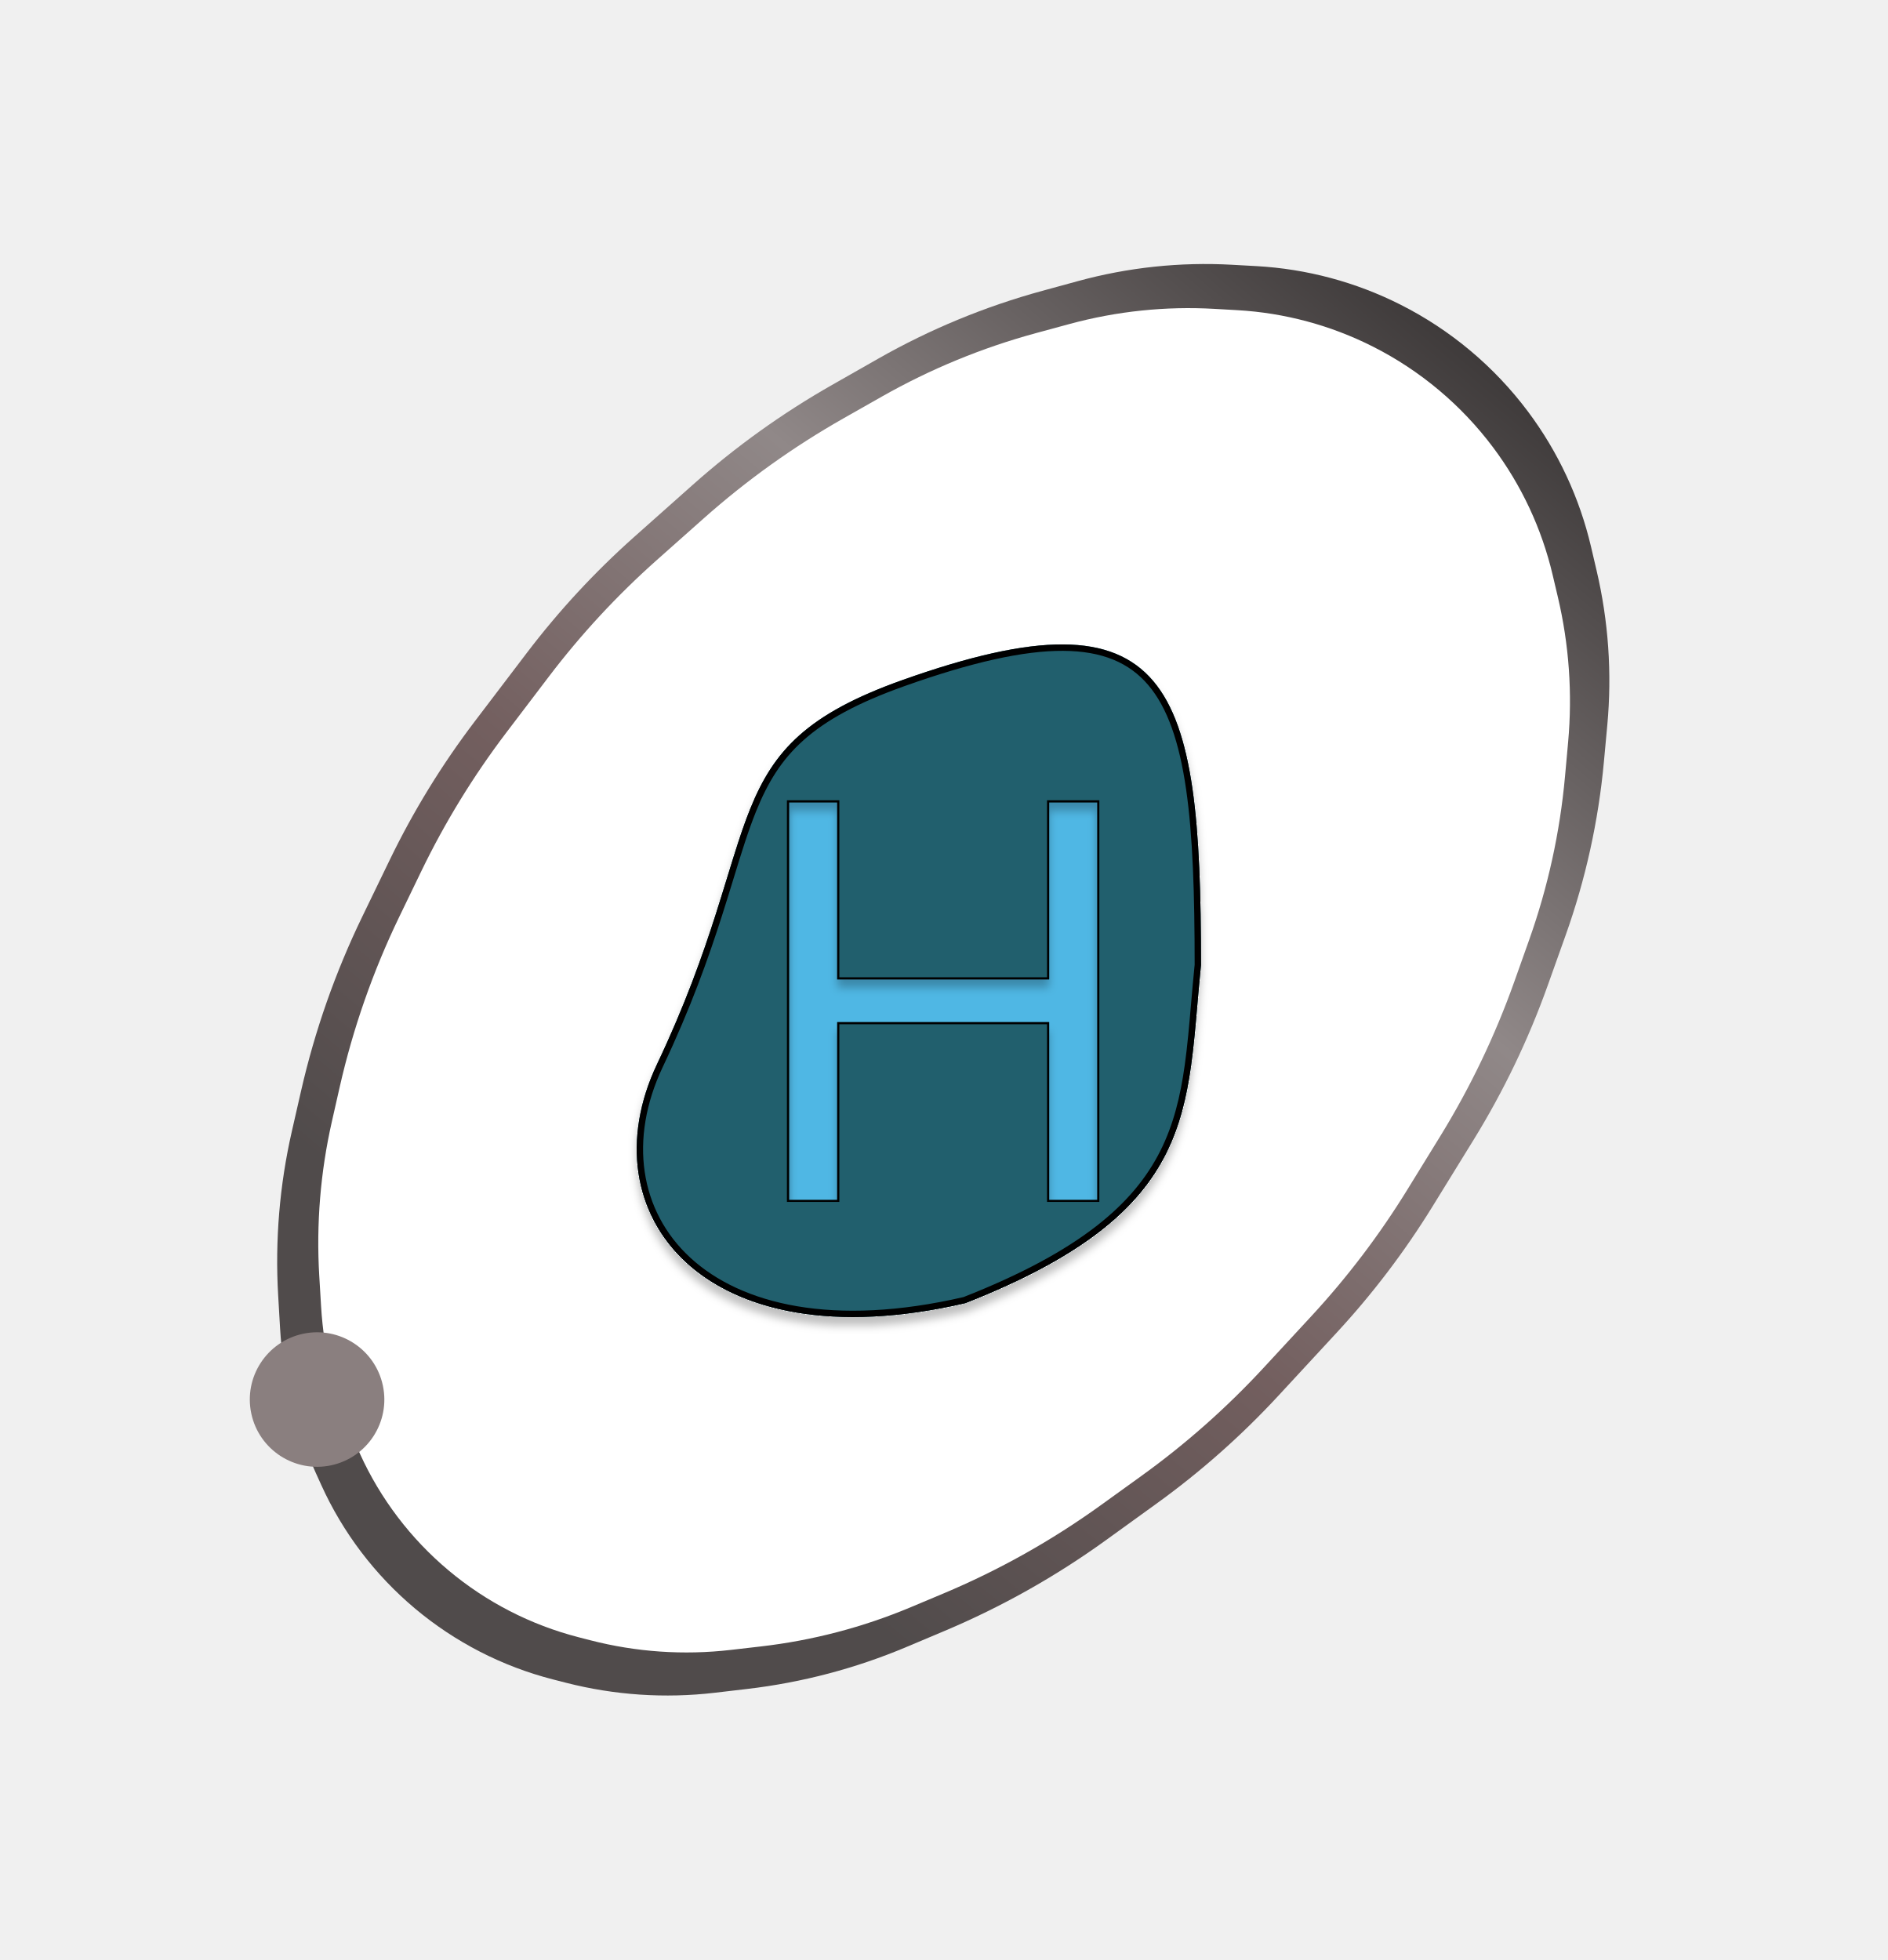
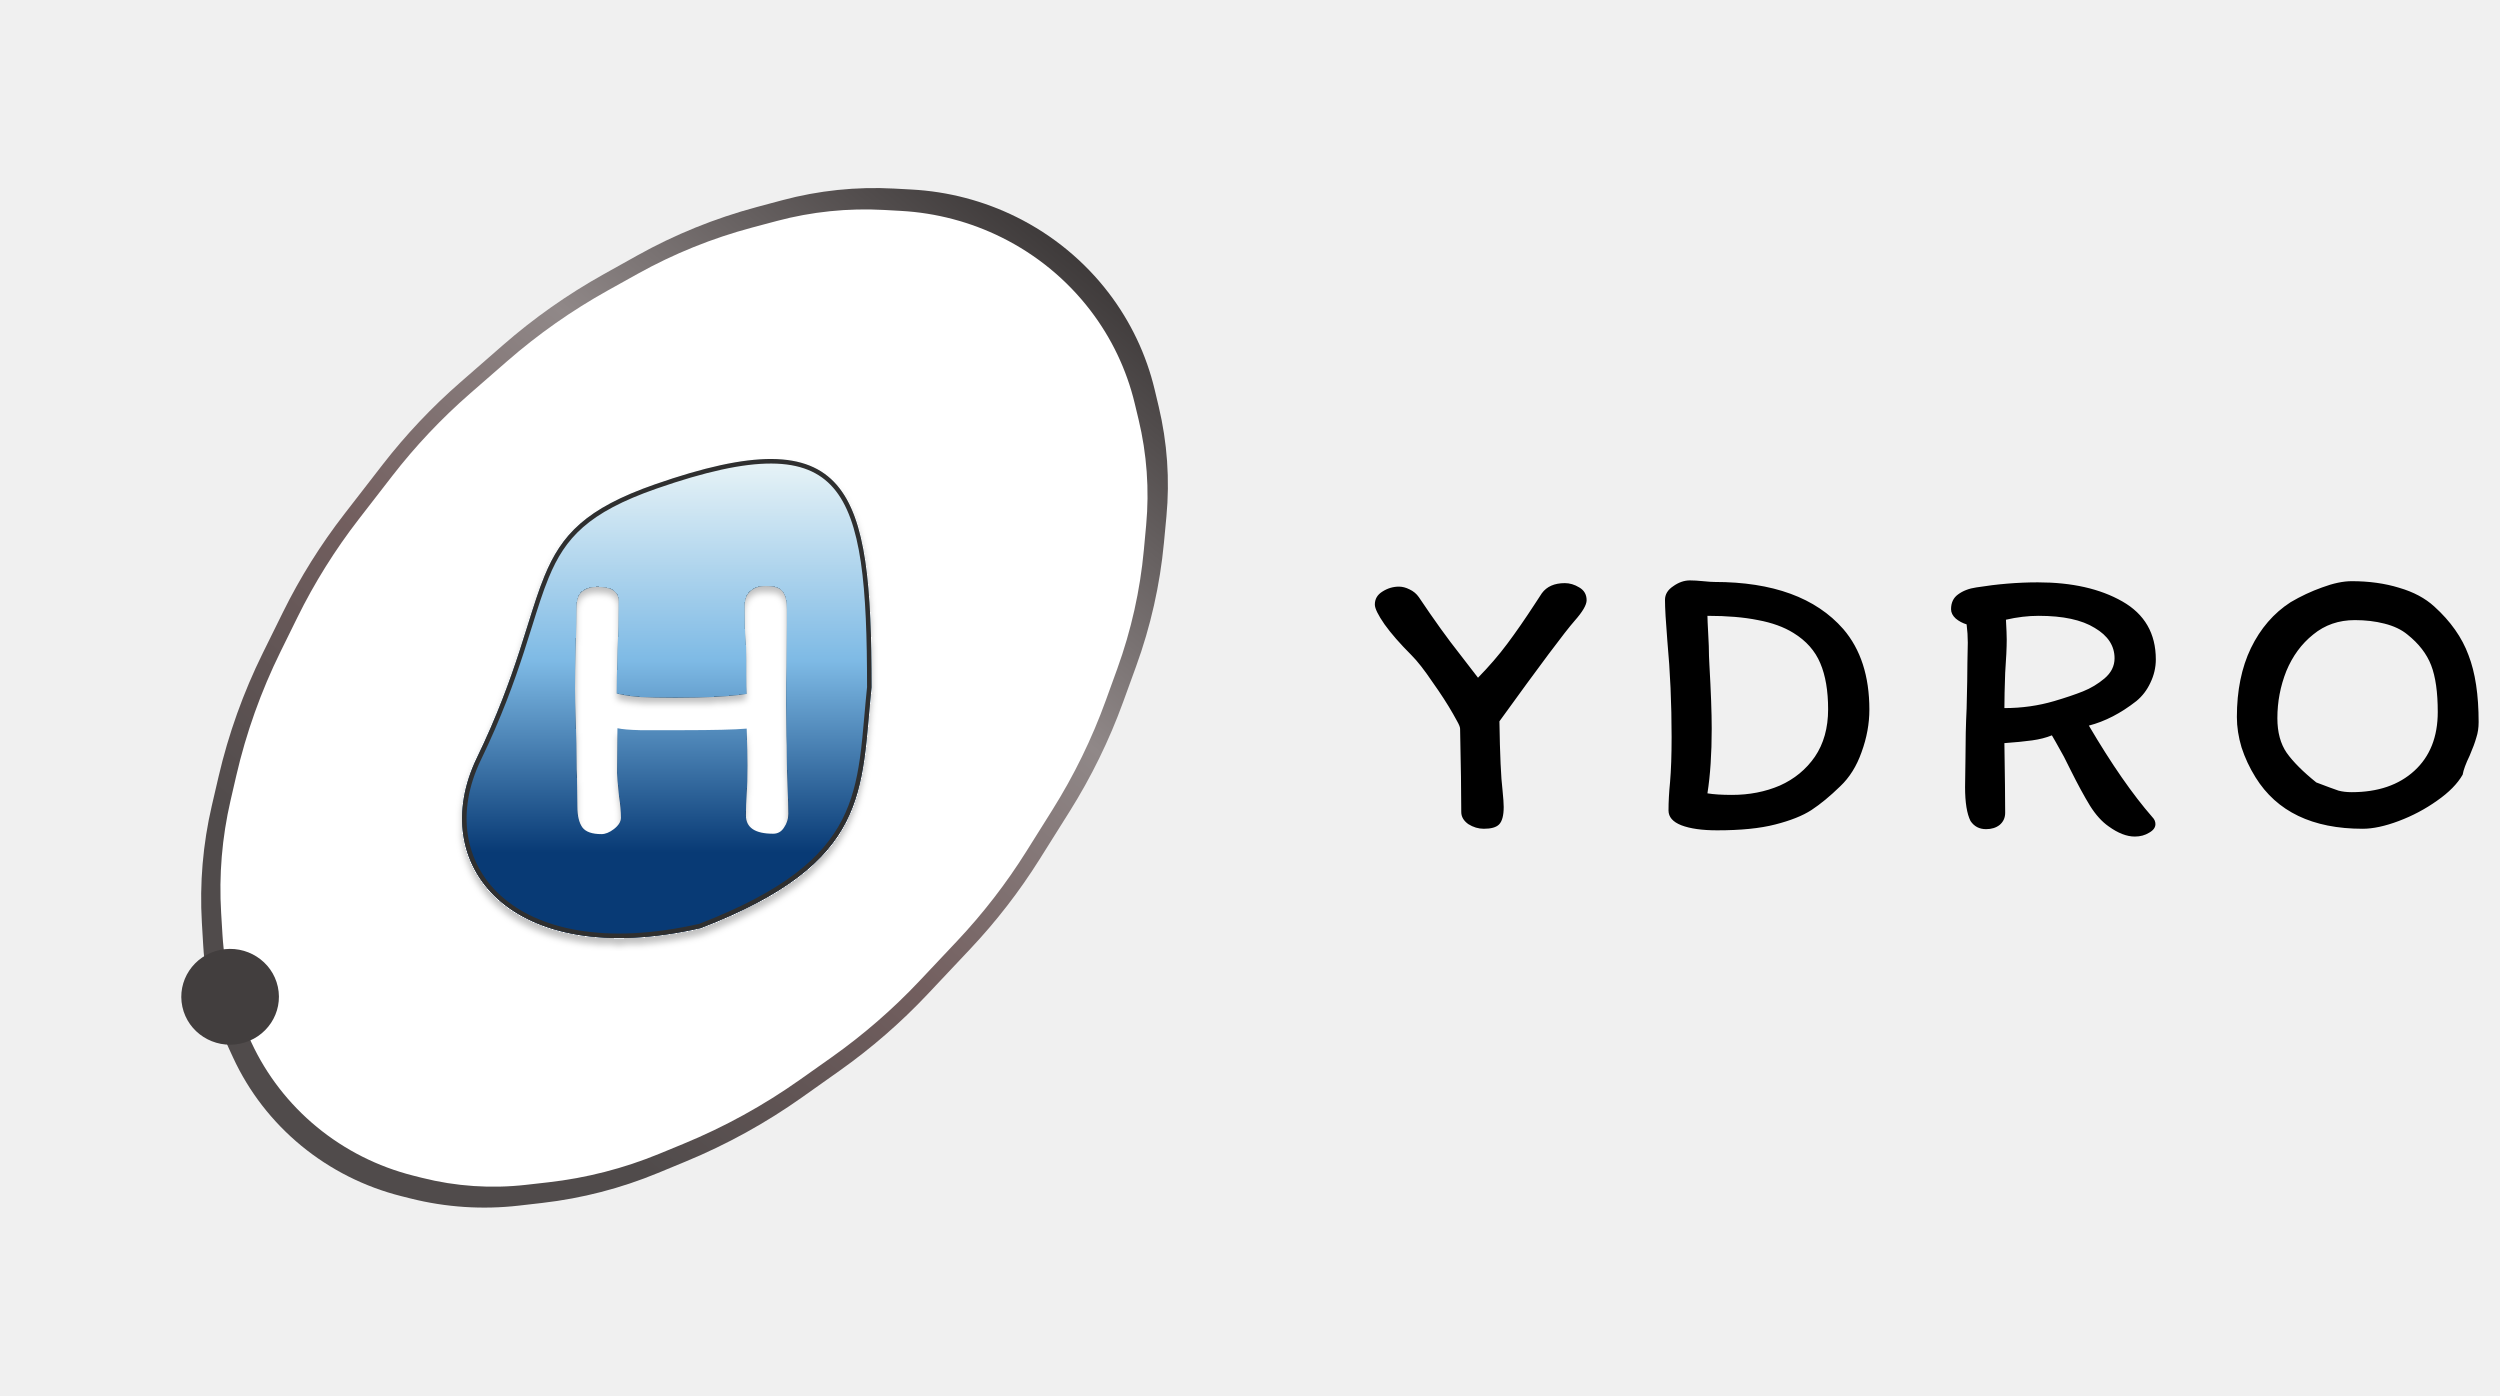
- <svg xmlns="http://www.w3.org/2000/svg" width="884" height="918" viewBox="0 0 884 918" fill="none">
-   <path d="M655.951 142.716C679.436 154.582 699.858 171.719 715.623 192.787V192.787C729.733 211.644 739.787 233.218 745.151 256.152L747.78 267.391C753.312 291.037 754.992 315.42 752.757 339.602L751.157 356.906C748.596 384.616 742.569 411.895 733.218 438.105L724.853 461.552C715.847 486.793 704.217 511.019 690.154 533.833L670.893 565.078C657.896 586.162 642.884 605.935 626.07 624.12L598.722 653.696C581.457 672.367 562.375 689.273 541.759 704.162L517.846 721.433C494.369 738.389 469.044 752.628 442.357 763.876L424.492 771.406C400.709 781.43 375.629 788.041 349.995 791.044L334.748 792.829C311.428 795.561 287.804 793.973 265.059 788.146L259.037 786.603C235.269 780.514 213.171 769.164 194.375 753.393V753.393C175.579 737.621 160.565 717.83 150.441 695.48L147.876 689.818C138.188 668.43 132.522 645.441 131.162 622L130.273 606.676C128.779 580.91 130.934 555.062 136.676 529.9L140.99 510.999C147.433 482.764 157.057 455.352 169.679 429.287L182.535 402.737C193.619 379.849 206.954 358.122 222.344 337.877L246.722 305.809C261.71 286.092 278.576 267.875 297.082 251.414L324.509 227.02C344.533 209.209 366.372 193.549 389.666 180.297L411.304 167.987C435.492 154.227 461.31 143.555 488.155 136.22L504.918 131.64C528.344 125.24 552.649 122.661 576.896 124.002L588.421 124.639C611.937 125.94 634.93 132.095 655.951 142.716V142.716Z" fill="url(#paint0_linear_601_38)" />
-   <path d="M643.08 162.383C665.171 173.567 684.388 189.692 699.239 209.506V209.506C712.548 227.263 722.045 247.578 727.137 269.177L729.603 279.64C734.85 301.901 736.471 324.862 734.404 347.639L732.94 363.77C730.575 389.834 724.943 415.497 716.177 440.156L709.243 459.665C700.239 484.995 688.593 509.307 674.497 532.198L659.076 557.244C646.044 578.409 630.983 598.254 614.105 616.5L591.775 640.642C574.448 659.373 555.293 676.327 534.595 691.249L515.506 705.011C492.556 721.557 467.798 735.44 441.711 746.391L426.523 752.767C404.126 762.168 380.512 768.353 356.382 771.135L342.174 772.774C320.197 775.308 297.942 773.777 276.519 768.257L270.915 766.813C248.538 761.047 227.736 750.345 210.034 735.492V735.492C192.333 720.638 178.181 702.011 168.617 680.975L166.222 675.707C157.066 655.568 151.693 633.916 150.373 611.833L149.519 597.557C148.07 573.31 150.059 548.981 155.429 525.292L159.071 509.227C165.325 481.635 174.698 454.843 187.007 429.368L197.245 408.179C208.347 385.204 221.716 363.396 237.155 343.08L257.052 316.897C272.09 297.108 289.019 278.829 307.599 262.32L329.586 242.783C349.682 224.927 371.602 209.237 394.984 195.971L412.992 185.754C435.755 172.839 460.05 162.837 485.307 155.981L500.939 151.738C523.011 145.747 545.905 143.357 568.739 144.659L579.471 145.271C601.626 146.534 623.281 152.36 643.08 162.383V162.383Z" fill="white" />
-   <path d="M141.951 624.688C158.967 621.071 175.694 631.934 179.311 648.951C182.928 665.968 172.066 682.695 155.049 686.312C138.032 689.929 121.305 679.066 117.688 662.049C114.071 645.033 124.934 628.305 141.951 624.688Z" fill="#8A7F7F" />
+ <svg xmlns="http://www.w3.org/2000/svg" width="1644" height="918" viewBox="0 0 1644 918" fill="none">
+   <path d="M1043.36 394.728C1043.36 397.8 1040.71 402.323 1035.42 408.296C1029.11 415.464 1012.64 437.48 986.016 474.344C986.357 496.36 987.04 511.464 988.064 519.656C988.576 524.776 988.832 528.445 988.832 530.664C988.832 536.296 987.808 540.136 985.76 542.184C983.883 544.061 980.555 545 975.776 545C972.192 545 968.779 543.976 965.536 541.928C962.464 539.709 960.928 537.064 960.928 533.992C960.928 521.533 960.672 503.272 960.16 479.208C960.16 478.184 959.477 476.477 958.112 474.088C956.747 471.699 955.893 470.163 955.552 469.48C951.968 463.165 947.445 456.168 941.984 448.488C936.693 440.637 932.085 434.749 928.16 430.824C920.651 423.315 914.763 416.573 910.496 410.6C906.229 404.456 904.096 400.104 904.096 397.544C904.096 393.96 905.717 391.144 908.96 389.096C912.373 386.877 916.043 385.768 919.968 385.768C922.187 385.768 924.491 386.365 926.88 387.56C929.44 388.755 931.488 390.461 933.024 392.68C943.093 407.699 952.053 420.157 959.904 430.056L971.936 445.672C979.275 438.163 985.675 430.739 991.136 423.4C996.768 415.891 1002.91 407.016 1009.57 396.776L1013.92 390.12C1017.16 385.683 1022.2 383.464 1029.02 383.464C1032.27 383.464 1035.42 384.403 1038.5 386.28C1041.74 388.157 1043.36 390.973 1043.36 394.728ZM1097.21 532.968C1097.21 527.336 1097.55 521.107 1098.23 514.28C1098.91 506.429 1099.25 496.531 1099.25 484.584C1099.25 462.739 1098.32 441.661 1096.44 421.352C1095.41 408.723 1094.9 399.763 1094.9 394.472C1094.9 390.888 1096.69 387.901 1100.28 385.512C1103.86 382.952 1107.53 381.672 1111.29 381.672C1113.68 381.672 1116.58 381.843 1119.99 382.184C1123.4 382.525 1125.88 382.696 1127.41 382.696C1165.81 382.696 1194.06 393.021 1212.15 413.672C1223.58 426.984 1229.3 444.648 1229.3 466.664C1229.3 475.88 1227.6 485.181 1224.18 494.568C1220.94 503.784 1216.25 511.293 1210.1 517.096C1203.45 523.581 1197.13 528.787 1191.16 532.712C1185.36 536.467 1177.42 539.624 1167.35 542.184C1157.45 544.744 1144.74 546.024 1129.21 546.024C1119.31 546.024 1111.46 544.915 1105.65 542.696C1100.02 540.477 1097.21 537.235 1097.21 532.968ZM1138.93 522.728C1150.37 522.728 1160.86 520.68 1170.42 516.584C1179.98 512.317 1187.66 506.003 1193.46 497.64C1199.26 489.107 1202.17 478.696 1202.17 466.408C1202.17 454.291 1200.46 444.221 1197.05 436.2C1193.63 428.008 1187.74 421.352 1179.38 416.232C1173.07 412.307 1165.3 409.491 1156.09 407.784C1146.87 405.907 1135.78 404.968 1122.81 404.968C1122.81 406.675 1122.98 410.6 1123.32 416.744C1123.66 422.547 1123.83 427.411 1123.83 431.336L1124.09 436.968C1125.11 454.717 1125.62 468.797 1125.62 479.208C1125.62 495.592 1124.68 509.757 1122.81 521.704C1126.9 522.387 1132.28 522.728 1138.93 522.728ZM1373.64 477.16C1388.49 502.419 1402.4 522.472 1415.37 537.32C1416.73 538.685 1417.41 540.221 1417.41 541.928C1417.41 544.147 1416.05 546.024 1413.32 547.56C1410.59 549.267 1407.43 550.12 1403.85 550.12C1398.56 550.12 1392.84 547.901 1386.69 543.464C1382.26 540.392 1378.16 535.869 1374.41 529.896C1370.65 523.752 1366.38 515.901 1361.61 506.344L1357.25 497.64C1352.82 489.619 1350.17 484.925 1349.32 483.56C1345.56 485.096 1341.21 486.205 1336.26 486.888C1331.31 487.571 1325.25 488.168 1318.09 488.68C1318.43 510.525 1318.6 525.8 1318.6 534.504C1318.6 537.747 1317.4 540.392 1315.01 542.44C1312.62 544.317 1309.64 545.256 1306.05 545.256C1301.62 545.256 1298.2 543.464 1295.81 539.88C1293.42 535.101 1292.23 527.677 1292.23 517.608L1292.49 498.92C1292.49 487.315 1292.74 476.307 1293.25 465.896C1293.6 452.243 1293.77 442.173 1293.77 435.688L1294.02 422.632C1294.02 418.707 1293.77 414.696 1293.25 410.6C1290.52 409.747 1288.13 408.467 1286.09 406.76C1284.04 404.883 1283.01 402.835 1283.01 400.616C1283.01 396.349 1284.55 393.107 1287.62 390.888C1290.86 388.499 1294.88 386.963 1299.65 386.28C1313.48 384.061 1326.96 382.952 1340.1 382.952C1362.46 382.952 1380.98 387.133 1395.65 395.496C1410.33 403.859 1417.67 416.573 1417.67 433.64C1417.67 438.931 1416.48 444.051 1414.09 449C1411.87 453.779 1408.8 457.789 1404.87 461.032C1394.63 469.053 1384.22 474.429 1373.64 477.16ZM1390.53 432.872C1390.53 424.68 1386.18 418.024 1377.48 412.904C1368.94 407.613 1356.66 404.968 1340.61 404.968C1333.62 404.968 1326.45 405.821 1319.11 407.528C1319.45 413.672 1319.62 418.024 1319.62 420.584C1319.62 425.704 1319.28 433.043 1318.6 442.6C1318.26 452.157 1318.09 459.837 1318.09 465.64C1329.52 465.64 1340.44 464.104 1350.85 461.032C1358.36 458.813 1364.68 456.68 1369.8 454.632C1374.92 452.584 1379.61 449.768 1383.88 446.184C1388.32 442.429 1390.53 437.992 1390.53 432.872ZM1546.49 382.184C1557.93 382.184 1568.34 383.635 1577.72 386.536C1587.11 389.267 1594.79 393.363 1600.76 398.824C1611.52 408.552 1619.03 419.219 1623.29 430.824C1627.73 442.259 1629.95 456.936 1629.95 474.856C1629.95 478.611 1629.44 482.024 1628.41 485.096C1627.56 488.168 1626.11 492.093 1624.06 496.872C1621.5 502.163 1619.96 506.344 1619.45 509.416C1616.04 515.389 1610.41 521.107 1602.56 526.568C1594.88 532.029 1586.51 536.467 1577.47 539.88C1568.42 543.293 1560.49 545 1553.66 545C1520.72 545 1497.25 533.736 1483.26 511.208C1479.33 504.893 1476.26 498.323 1474.04 491.496C1472 484.669 1470.97 478.013 1470.97 471.528C1470.97 454.12 1474.04 439.016 1480.19 426.216C1486.5 413.245 1495.21 403.176 1506.3 396.008C1512.96 392.083 1519.87 388.84 1527.04 386.28C1534.37 383.549 1540.86 382.184 1546.49 382.184ZM1497.6 472.296C1497.6 481.512 1499.64 489.107 1503.74 495.08C1508.01 501.053 1514.49 507.539 1523.2 514.536C1530.36 517.267 1535.23 519.059 1537.79 519.912C1540.35 520.595 1543.25 520.936 1546.49 520.936C1563.73 520.936 1577.47 516.243 1587.71 506.856C1597.95 497.469 1603.07 484.584 1603.07 468.2C1603.07 455.229 1601.62 444.989 1598.72 437.48C1595.81 429.971 1590.61 423.229 1583.1 417.256C1579.17 414.013 1574.14 411.624 1568 410.088C1562.02 408.552 1555.54 407.784 1548.54 407.784C1537.96 407.784 1528.83 410.941 1521.15 417.256C1513.47 423.4 1507.58 431.421 1503.48 441.32C1499.56 451.219 1497.6 461.544 1497.6 472.296Z" fill="black" />
+   <path d="M668.419 142.726C692.339 154.587 713.134 171.711 729.19 192.769V192.769C743.577 211.639 753.83 233.237 759.306 256.208L761.961 267.346C767.604 291.022 769.317 315.448 767.034 339.685L765.416 356.864C762.803 384.601 756.653 411.917 747.109 438.17L738.534 461.755C729.407 486.861 717.618 510.962 703.36 533.659L683.532 565.226C670.35 586.211 655.124 605.893 638.069 623.994L609.959 653.828C592.45 672.411 573.099 689.236 552.196 704.052L527.472 721.576C503.683 738.437 478.028 752.594 451 763.773L432.622 771.375C408.339 781.42 382.741 788.043 356.59 791.049L341.18 792.82C317.364 795.557 293.254 793.97 270.052 788.136L263.976 786.609C239.74 780.515 217.218 769.166 198.064 753.393V753.393C178.91 737.62 163.61 717.825 153.286 695.459L150.699 689.852C140.816 668.441 135.036 645.415 133.647 621.923L132.748 606.721C131.224 580.925 133.425 555.036 139.288 529.823L143.725 510.741C150.251 482.678 160.002 455.425 172.791 429.506L186.083 402.568C197.321 379.793 210.844 358.17 226.452 338.021L251.509 305.672C266.712 286.046 283.819 267.913 302.588 251.53L330.822 226.885C351.123 209.164 373.261 193.584 396.869 180.404L419.048 168.022C443.736 154.239 470.079 143.551 497.459 136.209L514.418 131.662C538.343 125.247 563.152 122.661 587.891 124.004L599.529 124.636C623.531 125.939 646.985 132.098 668.419 142.726V142.726Z" fill="url(#paint0_linear_601_38)" />
+   <path d="M658.758 156.168C681.723 167.578 701.695 184.025 717.133 204.239V204.239C730.984 222.375 740.87 243.131 746.173 265.213L748.715 275.795C754.179 298.544 755.866 322.021 753.712 345.322L752.2 361.666C749.737 388.294 743.871 414.523 734.74 439.733L727.191 460.574C718.066 485.767 706.26 509.953 691.97 532.728L674.87 559.982C661.653 581.048 646.376 600.802 629.258 618.964L604.707 645.012C587.135 663.655 567.71 680.527 546.723 695.376L526.056 709.998C502.19 726.884 476.449 741.05 449.334 752.221L433.586 758.709C410.246 768.324 385.646 774.648 360.521 777.491L345.865 779.15C322.958 781.742 299.775 780.179 277.47 774.539L271.699 773.08C248.411 767.191 226.772 756.268 208.361 741.106V741.106C189.949 725.945 175.23 706.928 165.276 685.444L162.81 680.119C153.277 659.542 147.683 637.408 146.307 614.819L145.426 600.366C143.917 575.59 145.991 550.717 151.587 526.49L155.363 510.144C161.864 481.998 171.609 454.661 184.41 428.662L195.495 406.149C206.751 383.287 220.309 361.584 235.966 341.364L257.842 313.113C273.095 293.415 290.265 275.221 309.109 258.789L333.49 237.53C353.863 219.764 376.083 204.154 399.78 190.96L419.383 180.045C443.096 166.842 468.397 156.618 494.69 149.615L510.83 145.315C533.838 139.187 557.69 136.74 581.467 138.071L592.528 138.69C615.608 139.981 638.154 145.931 658.758 156.168V156.168Z" fill="white" />
+   <path d="M144.644 624.688C161.984 621.071 179.029 631.934 182.714 648.951C186.4 665.968 175.331 682.695 157.991 686.312C140.652 689.929 123.607 679.066 119.921 662.049C116.236 645.032 127.305 628.305 144.644 624.688Z" fill="#423E3E" />
  <g style="mix-blend-mode:plus-darker" filter="url(#filter0_d_601_38)">
-     <path d="M562.5 452C555.5 520 562.5 567 452.164 610.375C328.712 639.037 274.712 568.037 307.664 498.5C360.359 387.3 333.223 350.288 422.664 318.501C549.212 273.525 562.5 320.037 562.5 452Z" fill="#215F6D" />
-     <path d="M561 451.923C560.34 458.34 559.807 464.538 559.289 470.55C558.43 480.538 557.614 490.012 556.337 499.126C554.297 513.689 551.099 527.115 544.743 539.748C532.07 564.935 506.651 587.328 451.717 608.939C390.315 623.17 346.575 612.543 322.279 590.159C298.03 567.819 292.775 533.423 309.019 499.143C322.23 471.264 330.438 448.034 336.715 428.389C338.627 422.405 340.355 416.77 341.988 411.446C345.73 399.245 348.971 388.678 352.775 379.284C358.209 365.861 364.736 354.998 375.371 345.518C386.028 336.019 400.904 327.826 423.166 319.914C454.751 308.689 479.113 303.232 497.893 303.328C516.606 303.424 529.672 309.027 538.895 319.87C548.189 330.796 553.752 347.235 556.962 369.359C560.166 391.441 560.999 418.972 561 451.923Z" stroke="black" stroke-width="3" />
+     <path d="M573.175 452C566.042 520 573.175 567 460.745 610.375C334.951 639.037 279.926 568.037 313.503 498.5C367.197 387.3 339.547 350.288 430.685 318.501C559.635 273.525 573.175 320.037 573.175 452Z" fill="url(#paint1_linear_601_38)" />
+     <path d="M571.675 451.922C571.003 458.339 570.459 464.537 569.932 470.549C569.056 480.536 568.225 490.009 566.924 499.122C564.845 513.683 561.587 527.107 555.111 539.738C542.198 564.925 516.293 587.322 460.306 608.936C397.724 623.172 353.134 612.543 328.365 590.15C303.655 567.808 298.306 533.423 314.853 499.153C328.315 471.273 336.679 448.043 343.075 428.397C345.024 422.412 346.785 416.777 348.449 411.453C352.262 399.253 355.564 388.687 359.439 379.293C364.976 365.872 371.626 355.009 382.465 345.528C393.328 336.025 408.49 327.831 431.179 319.917C463.364 308.691 488.196 303.232 507.342 303.328C526.426 303.424 539.75 309.033 549.153 319.881C558.623 330.807 564.29 347.243 567.561 369.364C570.825 391.443 571.673 418.971 571.675 451.922Z" stroke="#2F2F2F" stroke-width="3" />
  </g>
-   <mask id="path-6-outside-1_601_38" maskUnits="userSpaceOnUse" x="368" y="374" width="147" height="189" fill="black">
-     <rect fill="white" x="368" y="374" width="147" height="189" />
-     <path d="M369.545 562V375.818H392.091V458.727H491.364V375.818H513.909V562H491.364V478.727H392.091V562H369.545Z" />
-   </mask>
  <g filter="url(#filter1_i_601_38)">
-     <path d="M369.545 562V375.818H392.091V458.727H491.364V375.818H513.909V562H491.364V478.727H392.091V562H369.545Z" fill="#4FB7E4" />
+     <path d="M491.027 456.352C490.856 453.621 490.771 449.525 490.771 444.064V434.336C490.771 427.851 490.6 422.987 490.259 419.744C489.918 417.013 489.747 409.931 489.747 398.496C489.747 394.4 490.942 391.243 493.331 389.024C495.891 386.635 499.304 385.44 503.571 385.44C509.032 385.44 512.702 386.635 514.579 389.024C516.456 391.413 517.395 395.339 517.395 400.8V410.528L517.139 438.688C516.968 444.149 516.883 452.341 516.883 463.264L517.139 484.256C517.31 487.499 517.395 492.021 517.395 497.824C517.395 502.432 517.566 509.003 517.907 517.536C518.248 525.387 518.419 531.275 518.419 535.2C518.419 538.443 517.48 541.429 515.603 544.16C513.896 546.891 511.507 548.256 508.435 548.256C496.488 548.256 490.515 544.245 490.515 536.224C490.515 531.787 490.686 526.837 491.027 521.376C491.368 517.451 491.539 511.477 491.539 503.456C491.539 497.824 491.368 489.717 491.027 479.136C483.006 479.819 469.182 480.16 449.555 480.16C437.267 480.16 427.71 480.16 420.883 480.16C414.056 479.989 409.107 479.563 406.035 478.88L405.779 508.32C405.779 510.197 406.206 515.232 407.059 523.424C407.912 528.885 408.339 533.664 408.339 537.76C408.339 540.32 406.803 542.795 403.731 545.184C400.83 547.403 398.099 548.512 395.539 548.512C389.395 548.512 385.214 547.061 382.995 544.16C380.776 541.088 379.667 536.48 379.667 530.336L379.411 510.112C379.24 507.723 379.155 504.395 379.155 500.128C379.155 493.813 378.984 485.195 378.643 474.272C378.302 464.373 378.131 457.205 378.131 452.768C378.131 446.112 378.302 436.811 378.643 424.864C378.984 413.6 379.155 405.237 379.155 399.776C379.155 394.315 380.52 390.645 383.251 388.768C385.982 386.891 389.054 385.952 392.467 385.952C402.024 385.952 406.803 389.109 406.803 395.424C406.803 406.688 406.547 417.44 406.035 427.68C405.694 440.651 405.523 450.123 405.523 456.096C410.472 457.291 415.678 458.059 421.139 458.4C426.6 458.741 434.28 458.912 444.179 458.912C464.318 458.912 479.934 458.059 491.027 456.352Z" fill="white" />
  </g>
-   <path d="M369.545 562H368.545V563H369.545V562ZM369.545 375.818V374.818H368.545V375.818H369.545ZM392.091 375.818H393.091V374.818H392.091V375.818ZM392.091 458.727H391.091V459.727H392.091V458.727ZM491.364 458.727V459.727H492.364V458.727H491.364ZM491.364 375.818V374.818H490.364V375.818H491.364ZM513.909 375.818H514.909V374.818H513.909V375.818ZM513.909 562V563H514.909V562H513.909ZM491.364 562H490.364V563H491.364V562ZM491.364 478.727H492.364V477.727H491.364V478.727ZM392.091 478.727V477.727H391.091V478.727H392.091ZM392.091 562V563H393.091V562H392.091ZM370.545 562V375.818H368.545V562H370.545ZM369.545 376.818H392.091V374.818H369.545V376.818ZM391.091 375.818V458.727H393.091V375.818H391.091ZM392.091 459.727H491.364V457.727H392.091V459.727ZM492.364 458.727V375.818H490.364V458.727H492.364ZM491.364 376.818H513.909V374.818H491.364V376.818ZM512.909 375.818V562H514.909V375.818H512.909ZM513.909 561H491.364V563H513.909V561ZM492.364 562V478.727H490.364V562H492.364ZM491.364 477.727H392.091V479.727H491.364V477.727ZM391.091 478.727V562H393.091V478.727H391.091ZM392.091 561H369.545V563H392.091V561Z" fill="black" mask="url(#path-6-outside-1_601_38)" />
  <defs>
-     <filter id="filter0_d_601_38" x="294.176" y="301.827" width="272.324" height="323.069" filterUnits="userSpaceOnUse" color-interpolation-filters="sRGB">
+     <filter id="filter0_d_601_38" x="299.834" y="301.827" width="277.34" height="323.07" filterUnits="userSpaceOnUse" color-interpolation-filters="sRGB">
      <feFlood flood-opacity="0" result="BackgroundImageFix" />
      <feColorMatrix in="SourceAlpha" type="matrix" values="0 0 0 0 0 0 0 0 0 0 0 0 0 0 0 0 0 0 127 0" result="hardAlpha" />
      <feOffset dy="4" />
      <feGaussianBlur stdDeviation="2" />
      <feComposite in2="hardAlpha" operator="out" />
      <feColorMatrix type="matrix" values="0 0 0 0 0 0 0 0 0 0 0 0 0 0 0 0 0 0 0.25 0" />
      <feBlend mode="normal" in2="BackgroundImageFix" result="effect1_dropShadow_601_38" />
      <feBlend mode="normal" in="SourceGraphic" in2="effect1_dropShadow_601_38" result="shape" />
    </filter>
-     <filter id="filter1_i_601_38" x="369.545" y="375.818" width="144.364" height="190.182" filterUnits="userSpaceOnUse" color-interpolation-filters="sRGB">
+     <filter id="filter1_i_601_38" x="378.131" y="385.44" width="140.288" height="167.072" filterUnits="userSpaceOnUse" color-interpolation-filters="sRGB">
      <feFlood flood-opacity="0" result="BackgroundImageFix" />
      <feBlend mode="normal" in="SourceGraphic" in2="BackgroundImageFix" result="shape" />
      <feColorMatrix in="SourceAlpha" type="matrix" values="0 0 0 0 0 0 0 0 0 0 0 0 0 0 0 0 0 0 127 0" result="hardAlpha" />
      <feOffset dy="4" />
      <feGaussianBlur stdDeviation="2" />
      <feComposite in2="hardAlpha" operator="arithmetic" k2="-1" k3="1" />
      <feColorMatrix type="matrix" values="0 0 0 0 0 0 0 0 0 0 0 0 0 0 0 0 0 0 0.25 0" />
      <feBlend mode="normal" in2="shape" result="effect1_innerShadow_601_38" />
    </filter>
-     <linearGradient id="paint0_linear_601_38" x1="691.656" y1="160.757" x2="191.583" y2="756.721" gradientUnits="userSpaceOnUse">
+     <linearGradient id="paint0_linear_601_38" x1="704.782" y1="160.757" x2="206.423" y2="765.948" gradientUnits="userSpaceOnUse">
      <stop stop-color="#3D3939" />
      <stop offset="0.315" stop-color="#908888" />
      <stop offset="0.56" stop-color="#735F5F" />
      <stop offset="0.825" stop-color="#504B4B" />
    </linearGradient>
+     <linearGradient id="paint1_linear_601_38" x1="438.505" y1="301.827" x2="438.505" y2="616.897" gradientUnits="userSpaceOnUse">
+       <stop stop-color="#E9F4F7" />
+       <stop offset="0.421" stop-color="#7EBAE5" />
+       <stop offset="0.821" stop-color="#083A75" />
+     </linearGradient>
  </defs>
</svg>
